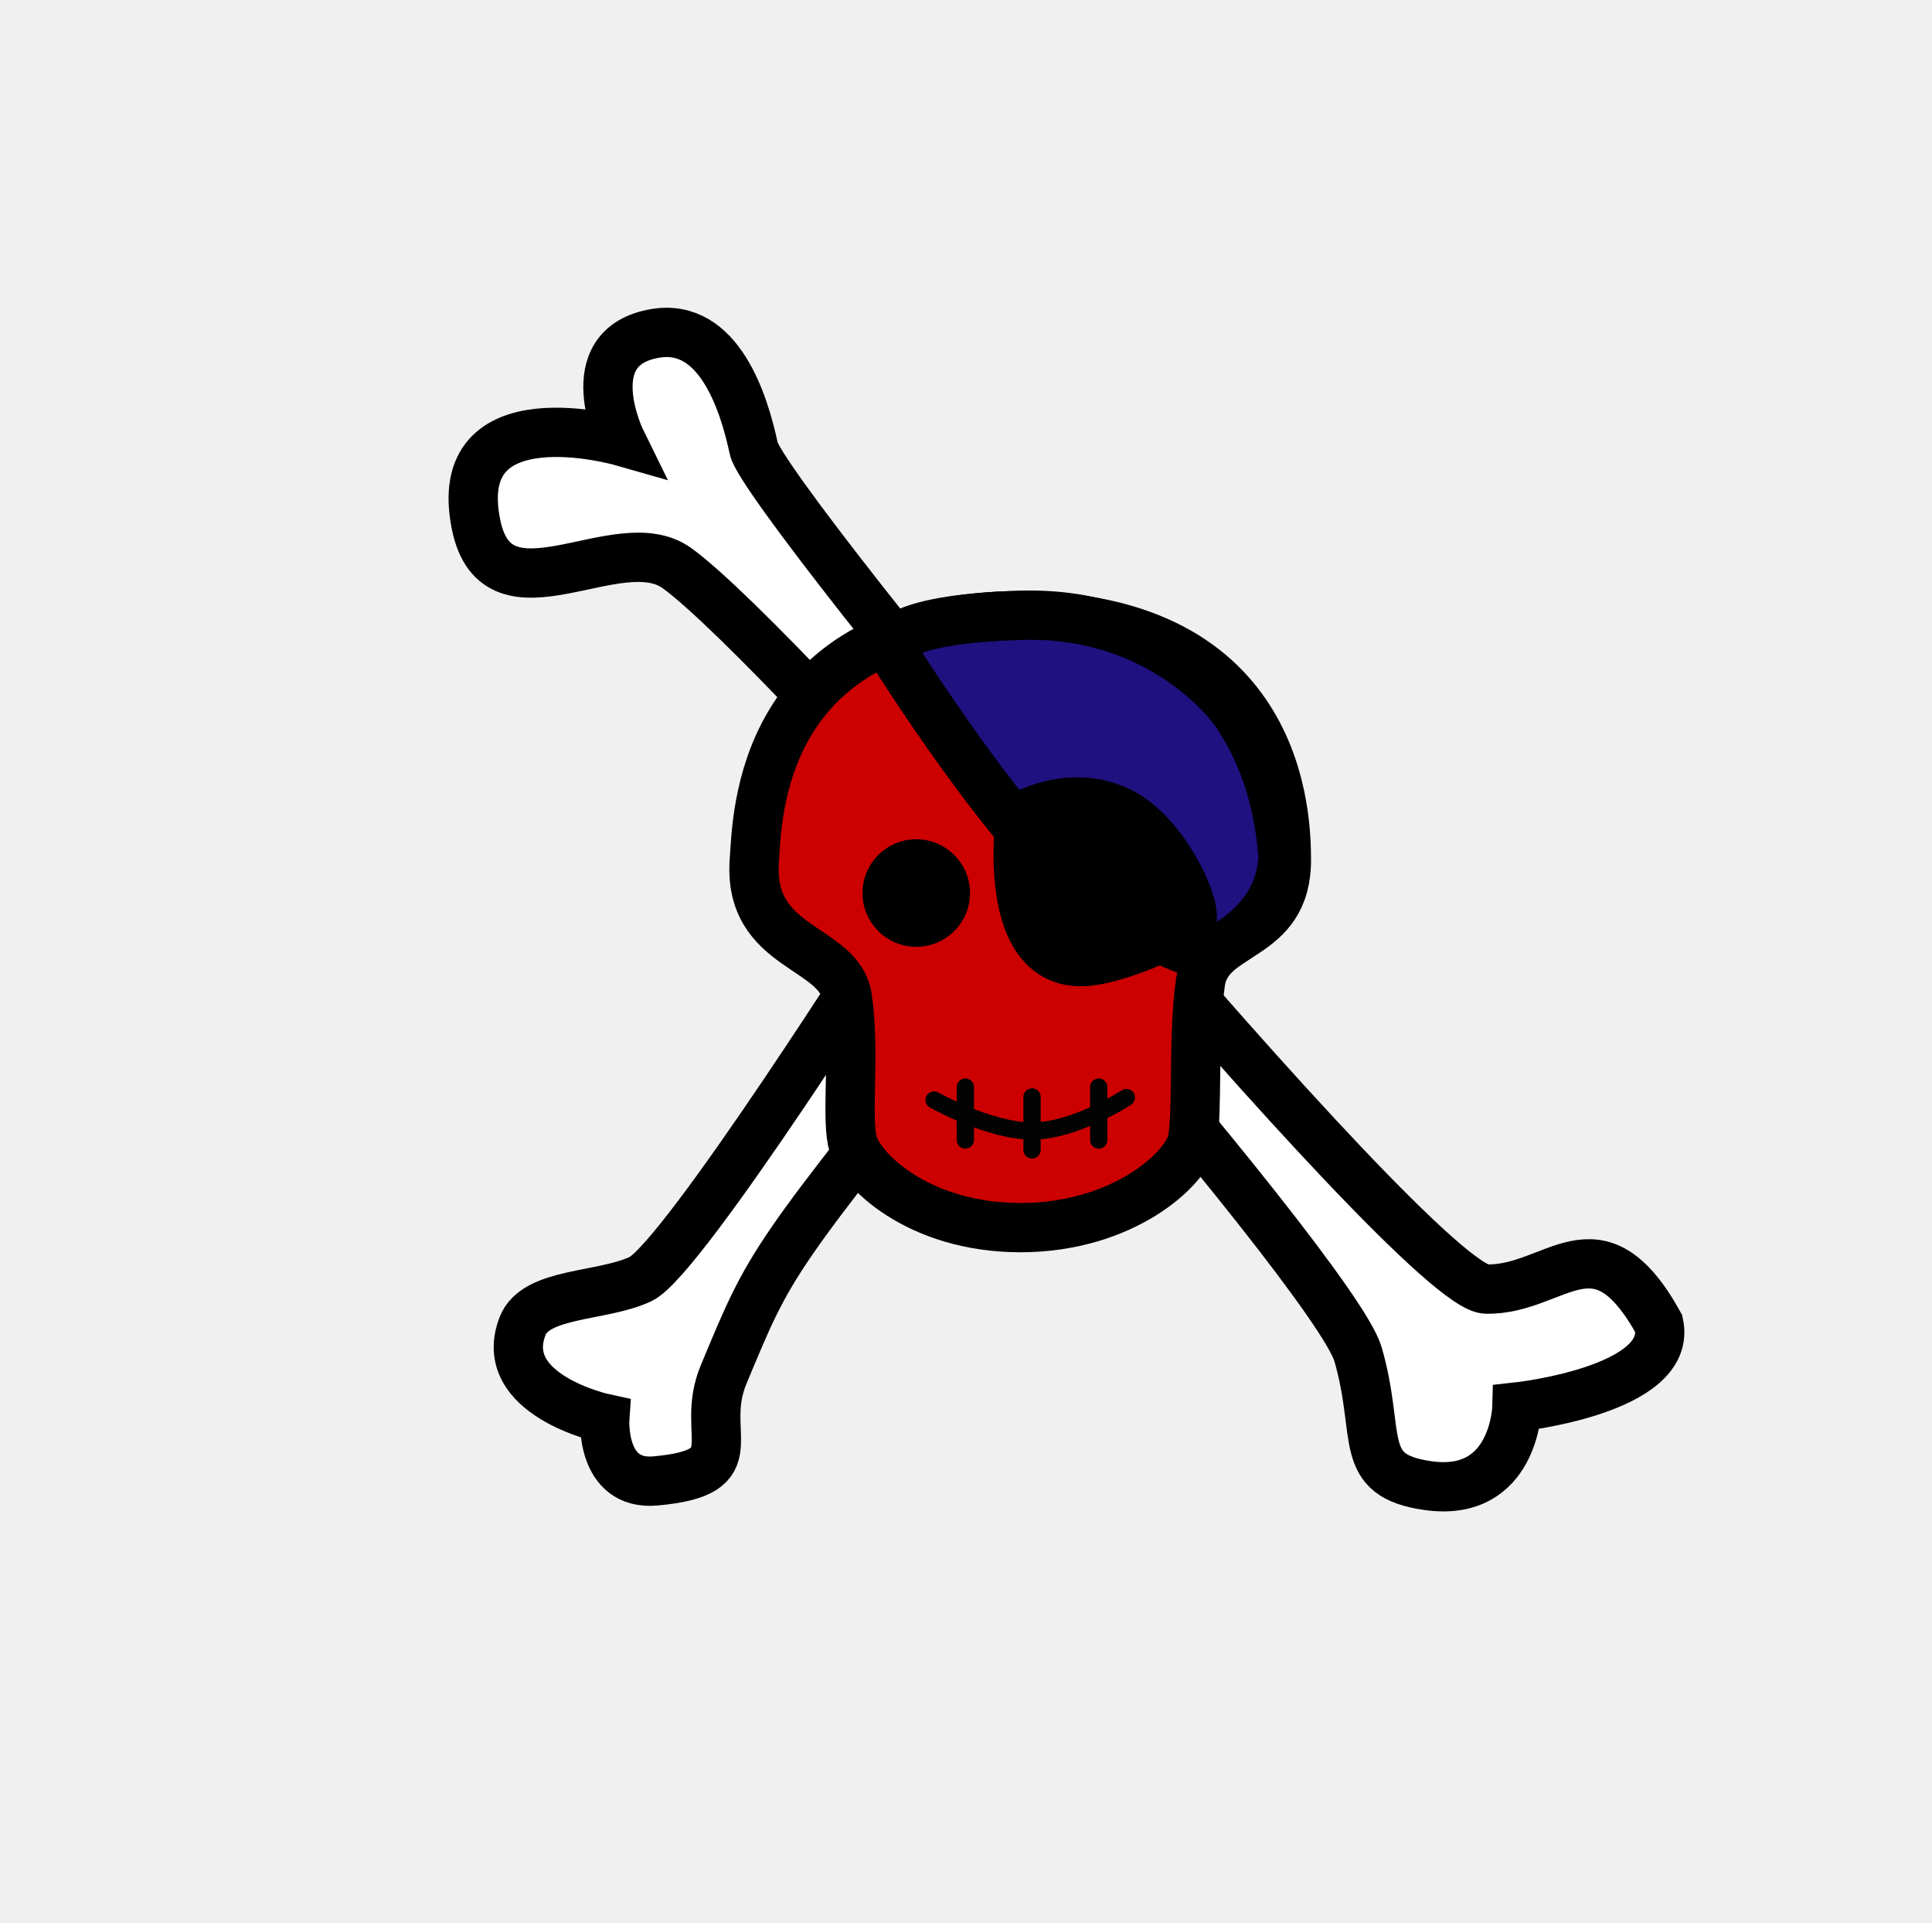
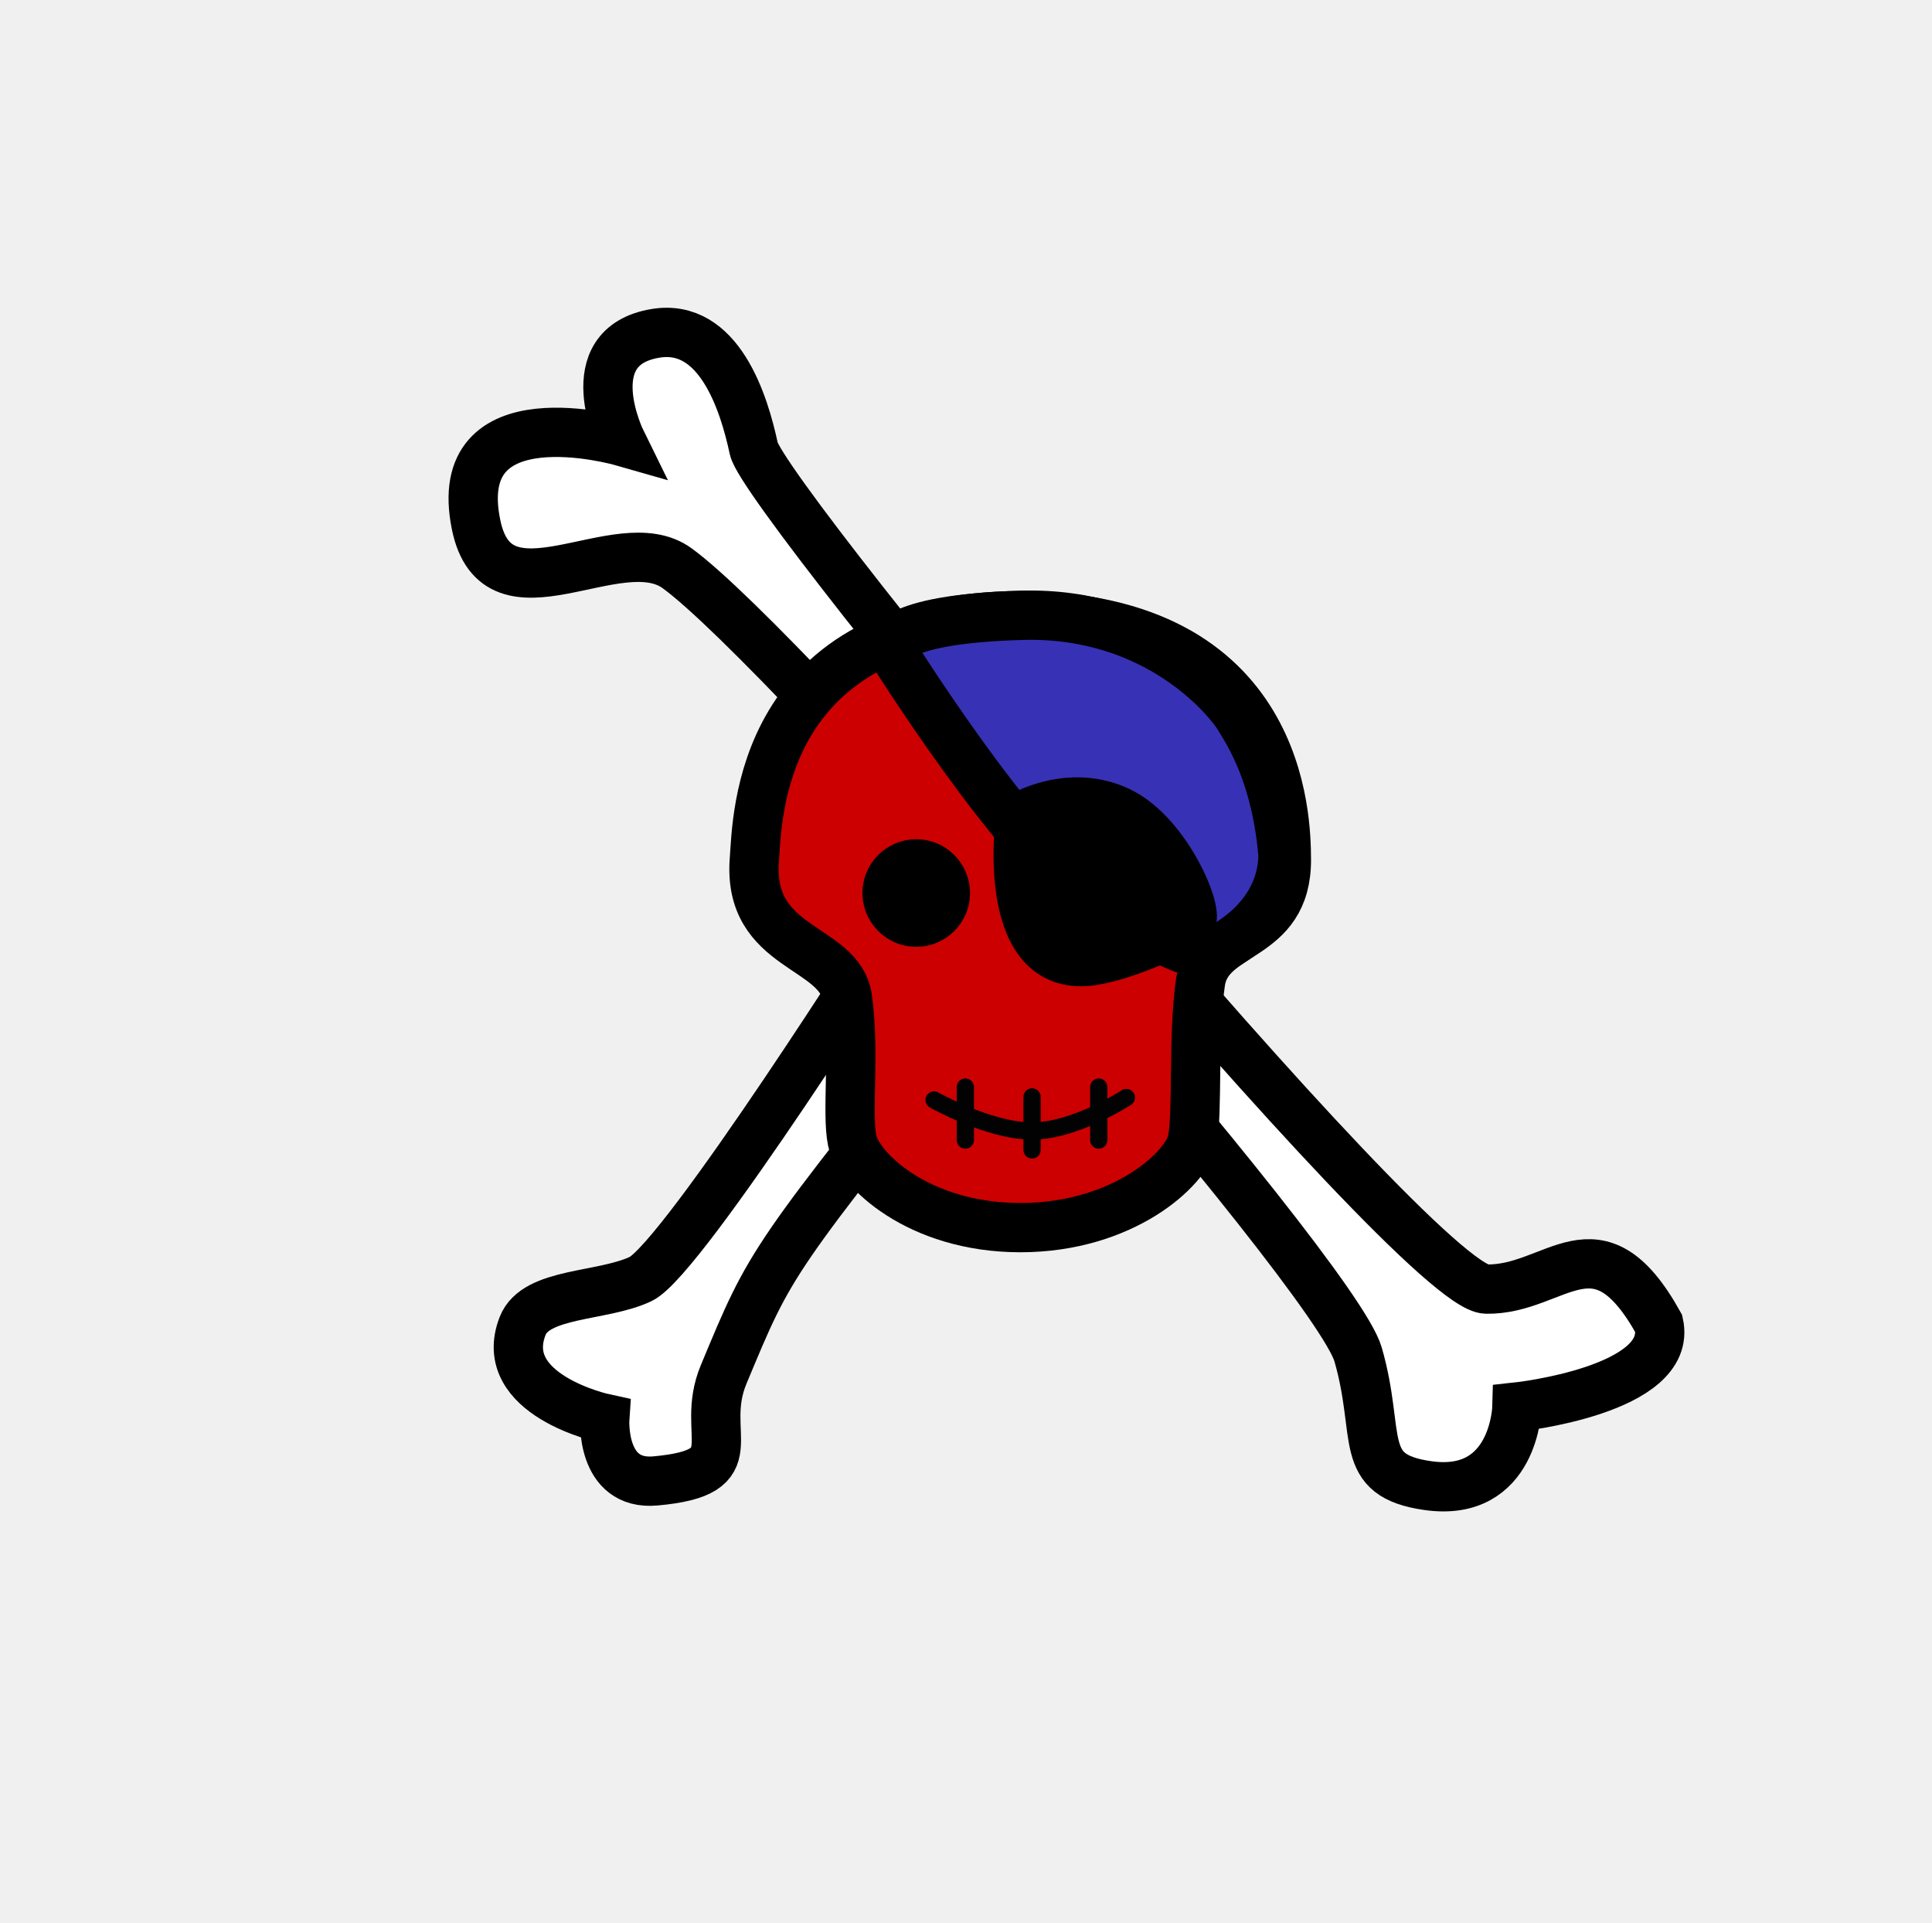
<svg xmlns="http://www.w3.org/2000/svg" version="1.1" id="Layer_1" x="0px" y="0px" width="784px" height="780.078px" viewBox="0 0 784 780.078" enable-background="new 0 0 784 780.078" xml:space="preserve">
  <defs id="defs3137" />
  <path fill="#FFFFFF" stroke="#000000" stroke-width="20" d="M274.683,230.5c44.806,32.322,266.828,285.788,276.421,319.032  c9.593,33.242-0.866,49.114,28.375,53.248c35.173,4.973,36.099-31.896,36.099-31.896s63.539-6.842,57.539-33.842  c-25-45-41.632-13.512-70-14s-292.877-320.543-297.232-341c-3.947-18.542-14.115-51.116-39.957-46.78  c-32.672,5.482-13.811,43.78-13.811,43.78s-70-20-58.908,33.931C201.867,255.074,250.901,213.344,274.683,230.5z" id="path3107" />
  <path fill="#FFFFFF" stroke="#000000" stroke-width="20" d="M293.645,557.69c19.505-46.82,18.228-45.057,107.784-156.783  l-37.765-26.979c0,0-86.479,136.914-103.722,145.029c-15.629,7.357-42.466,5.293-47.843,18.99  c-11.025,28.1,33.316,37.609,33.316,37.609s-1.874,27.332,20.534,25.318C304.958,597.366,283.369,582.356,293.645,557.69z" id="path3109" />
  <path fill="none" stroke="#231F20" stroke-width="5" d="M443.725,312.358c19.539,13.218,68.23,27.914,68.23,27.914" id="path3111" />
  <path fill="none" stroke="#231F20" stroke-width="5" d="M372.17,248.434" id="path3113" />
  <path fill="#FF0019" stroke="#000000" stroke-width="20" d="M363.396,390.612" id="path3115" />
  <path fill="#CC0001" stroke="#000000" stroke-width="20" d="M414.069,498.097c41.811-0.025,67.441-23.96,69.762-35.31  c2.321-11.352,0.165-42.827,3.328-64.273c3.163-21.443,35.095-16.357,34.852-49.933c-0.116-16.1-1.076-98.237-108.322-98.823h0.76  c-107.245,0.586-107.034,82.775-108.322,98.823c-2.976,37.07,34.553,34.737,37.715,56.181c3.163,21.446-0.346,46.674,1.977,58.025  C348.138,474.137,372.259,498.072,414.069,498.097L414.069,498.097z" id="path3117" />
  <circle stroke="#000000" stroke-width="4" cx="371.812" cy="362.338" r="19.819" id="circle3119" />
-   <path d="m 520.673,347.271 c -0.746,28.094 -28.92,39.122 -28.92,39.122 C 487.117,390.343 462.7,377.678 440.023,362.338 c -28.839,-19.509 -78.746,-99.237 -78.746,-99.237 0,0 -1.813,-11.839 53.285,-13.449 55.096,-1.61 83.926,34.249 88.176,41.256 4.252,7.008 15.24,23.689 17.934,56.363 z" id="path3121" style="fill:#1f1180;stroke:#000000;stroke-width:20" />
+   <path d="m 520.673,347.271 c -0.746,28.094 -28.92,39.122 -28.92,39.122 C 487.117,390.343 462.7,377.678 440.023,362.338 c -28.839,-19.509 -78.746,-99.237 -78.746,-99.237 0,0 -1.813,-11.839 53.285,-13.449 55.096,-1.61 83.926,34.249 88.176,41.256 4.252,7.008 15.24,23.689 17.934,56.363 z" id="path3121" style="fill:#3731b6;stroke:#000000;stroke-width:20;fill-opacity:1" />
  <path stroke="#000000" stroke-width="20" d="M414.069,331.455c0,0-8.471,60.977,26.477,58.651  c13.105-0.872,37.981-12.124,42.635-16.032c3.791-3.183-9.418-35.373-28.898-44.792C433.907,319.43,414.069,331.456,414.069,331.455  " id="path3123" />
  <g id="g3125">
    <path fill="none" stroke="#020202" stroke-width="7" stroke-linecap="round" d="M379.054,446.319c0,0,22.375,12.583,39.75,12.583   c17.45,0,38.275-13.583,38.275-13.583" id="path3127" />
    <line fill="none" stroke="#020202" stroke-width="7" stroke-linecap="round" x1="391.742" y1="441.069" x2="391.742" y2="462.569" id="line3129" />
    <line fill="none" stroke="#020202" stroke-width="7" stroke-linecap="round" x1="418.804" y1="445.069" x2="418.804" y2="466.569" id="line3131" />
    <line fill="none" stroke="#020202" stroke-width="7" stroke-linecap="round" x1="445.865" y1="441.069" x2="445.865" y2="462.569" id="line3133" />
  </g>
</svg>
